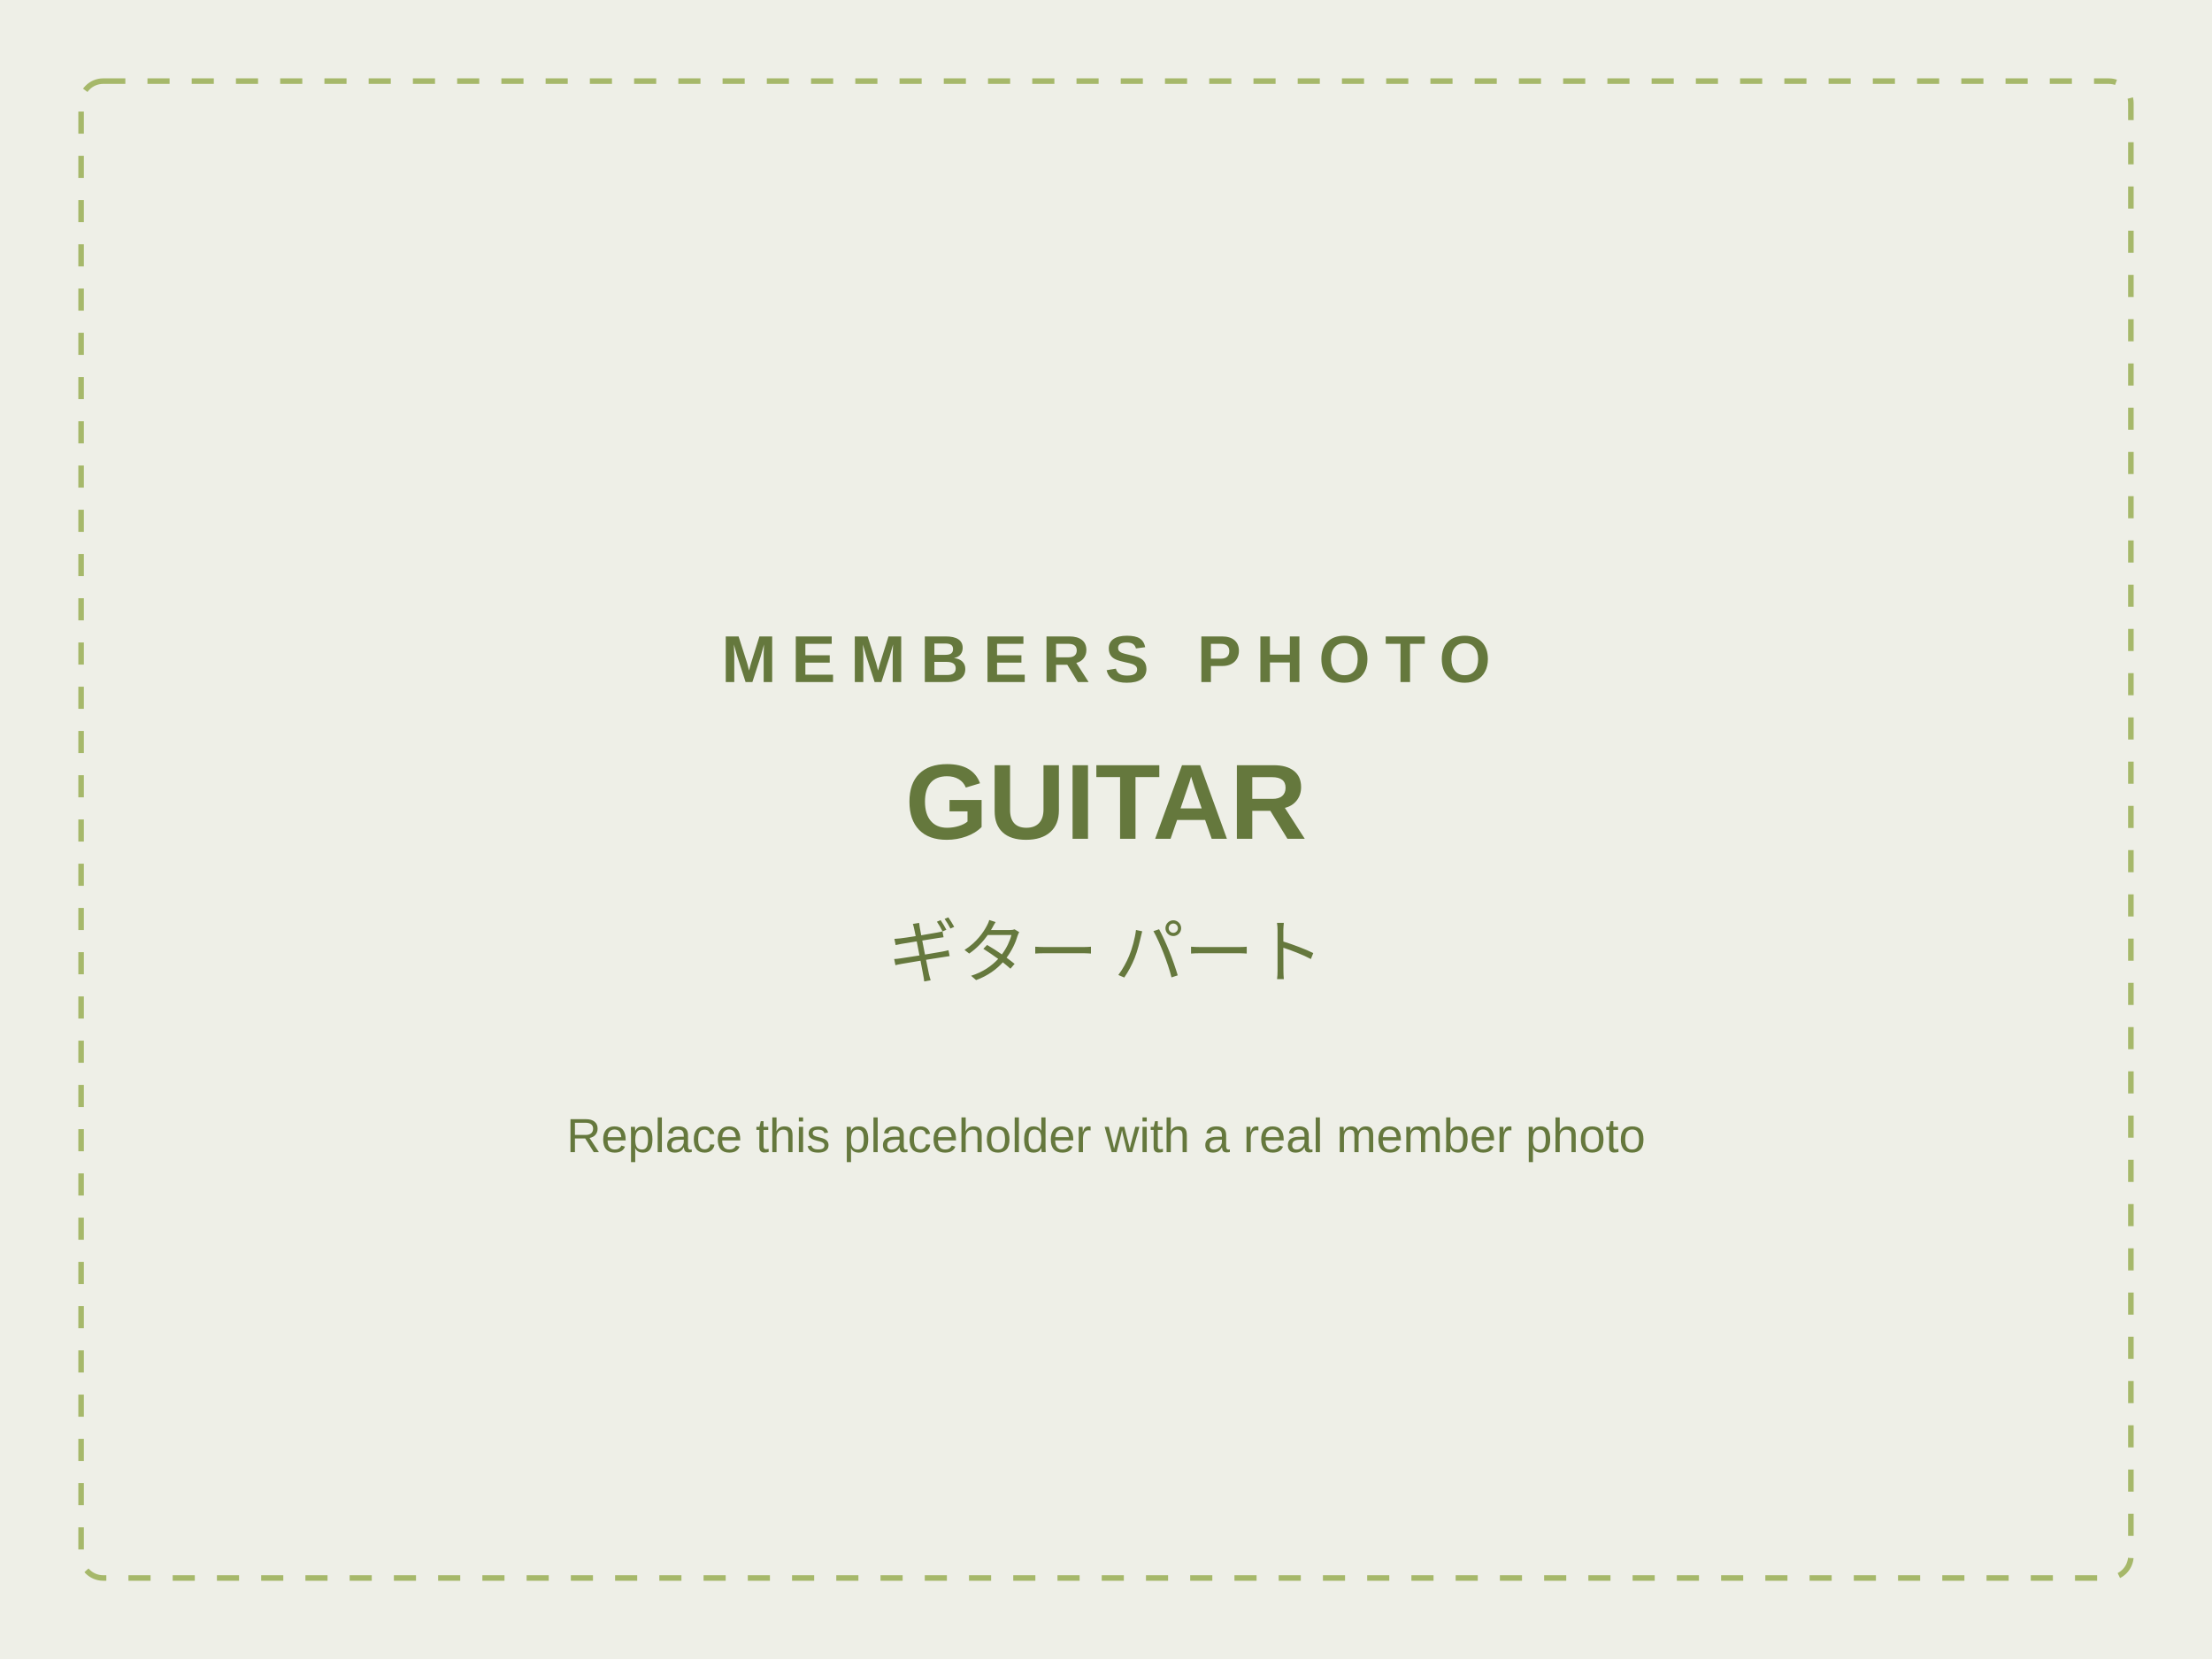
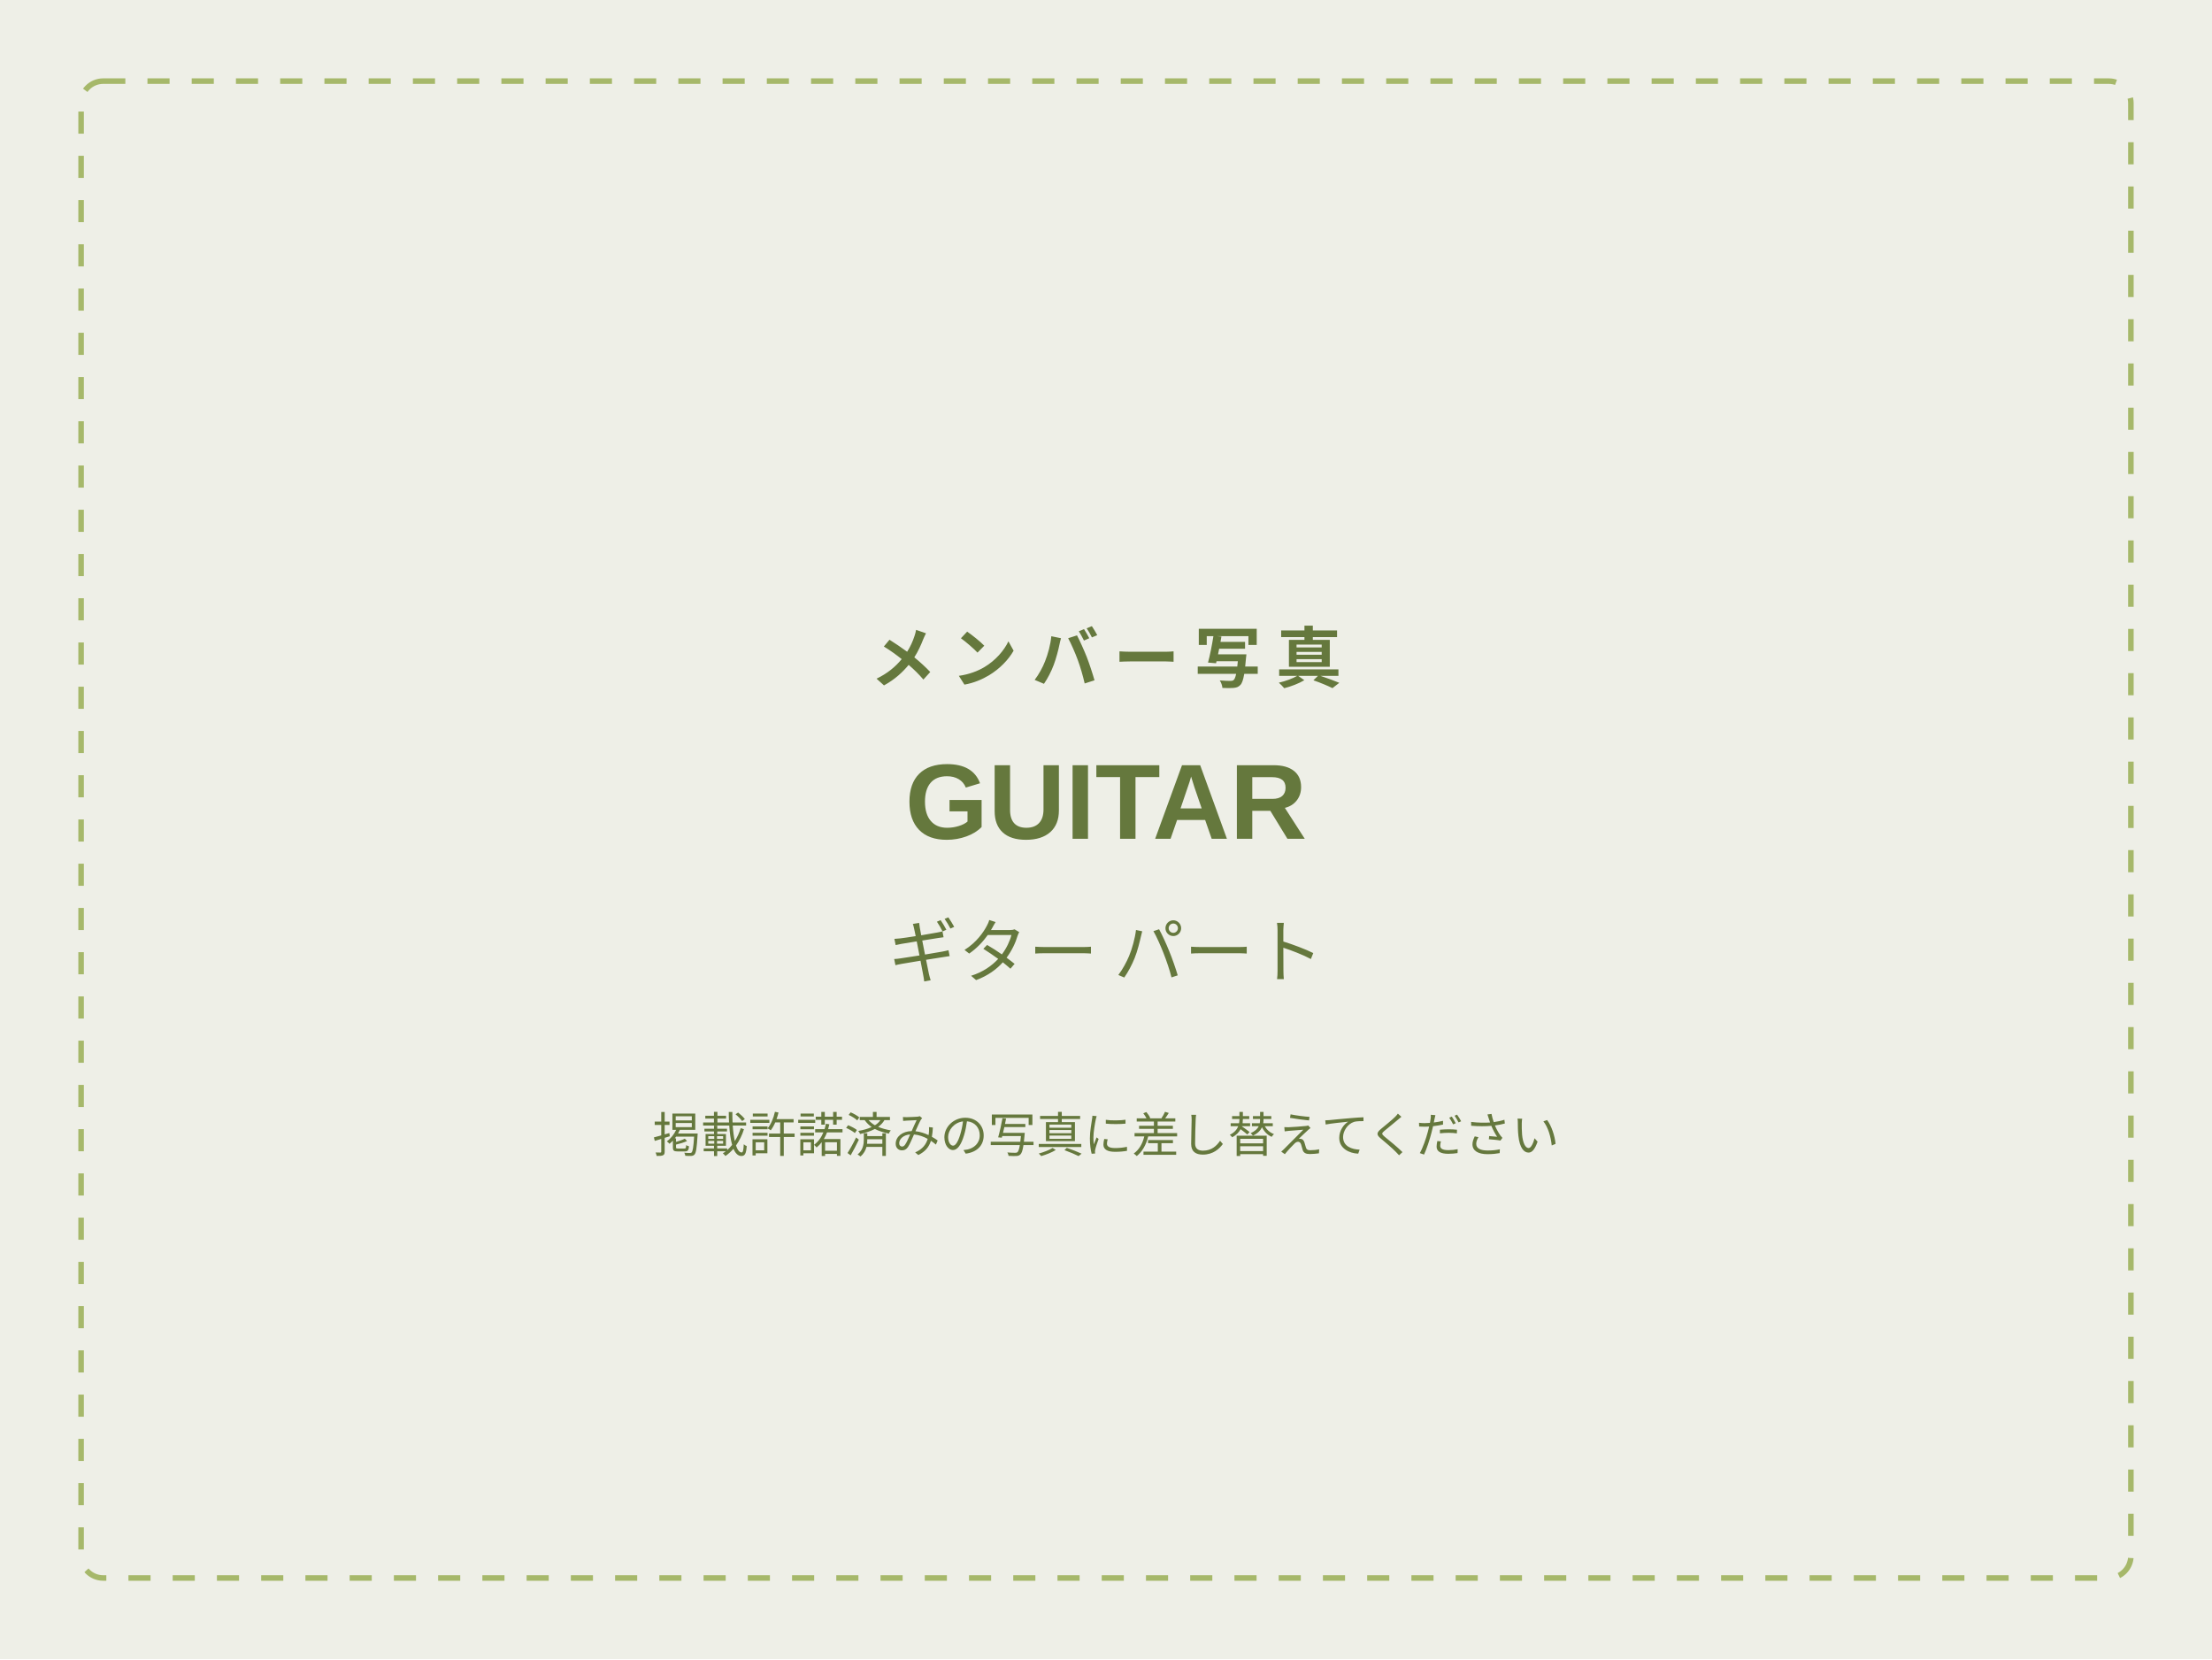
- <svg xmlns="http://www.w3.org/2000/svg" width="1200" height="900" viewBox="0 0 1200 900">
+ <svg xmlns="http://www.w3.org/2000/svg" width="1200" height="900" viewBox="0 0 1200 900" role="img" aria-labelledby="title desc">
  <rect width="1200" height="900" fill="#eeefe7" />
  <rect x="44" y="44" width="1112" height="812" rx="12" fill="none" stroke="#a6b86a" stroke-width="3" stroke-dasharray="12 12" />
  <g fill="#65783d" text-anchor="middle" font-family="Arial, sans-serif">
-     <text x="600" y="370" font-size="36" font-weight="700" letter-spacing="8">MEMBERS PHOTO</text>
+     <text x="600" y="370" font-size="36" font-weight="700" letter-spacing="8">メンバー写真</text>
    <text x="600" y="455" font-size="58" font-weight="700">GUITAR</text>
    <text x="600" y="530" font-size="38">ギター パート</text>
-     <text x="600" y="625" font-size="26">Replace this placeholder with a real member photo</text>
+     <text x="600" y="625" font-size="26">掲載許諾済みの写真に差し替えてください</text>
  </g>
</svg>
